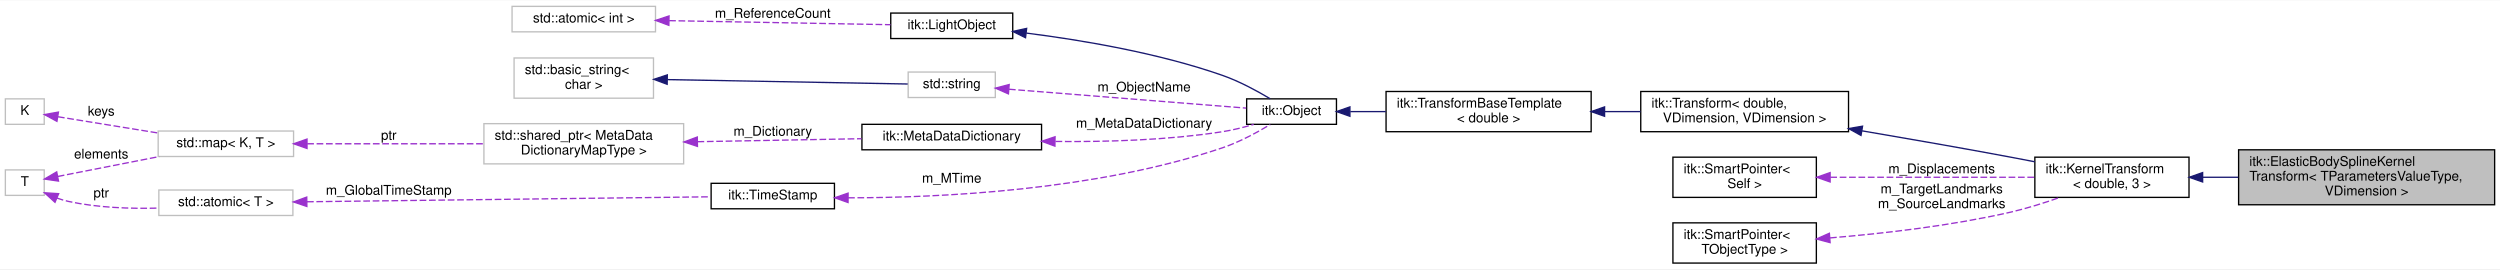
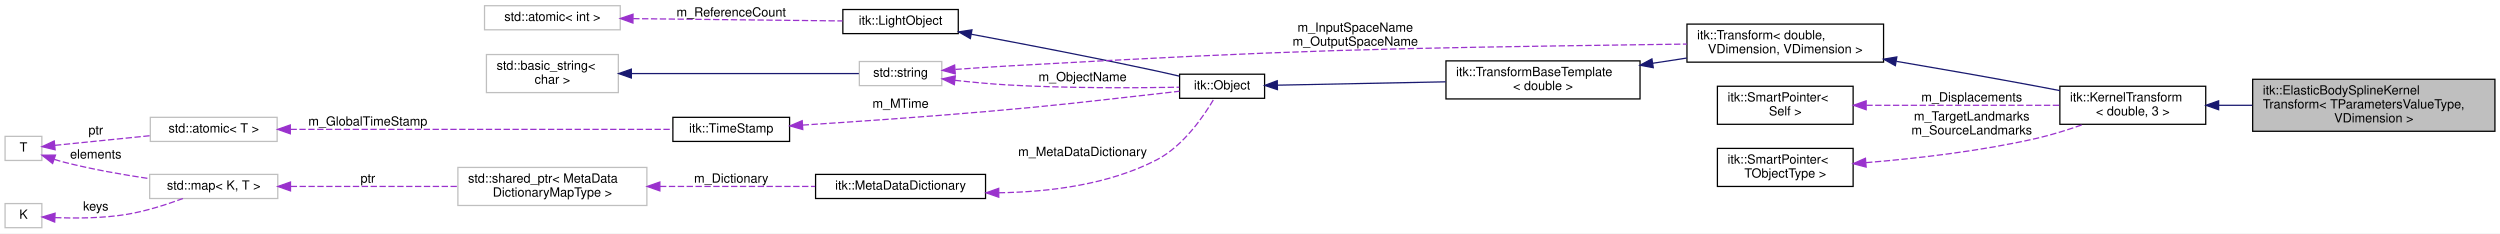
- <svg xmlns="http://www.w3.org/2000/svg" xmlns:xlink="http://www.w3.org/1999/xlink" width="1865pt" height="201pt" viewBox="0.00 0.00 1865.00 200.50">
-   <g id="graph0" class="graph" transform="scale(1 1) rotate(0) translate(4 196.5)">
-     <polygon fill="white" stroke="transparent" points="-4,4 -4,-196.5 1861,-196.5 1861,4 -4,4" />
+ <svg xmlns="http://www.w3.org/2000/svg" xmlns:xlink="http://www.w3.org/1999/xlink" width="1971pt" height="184pt" viewBox="0.00 0.00 1971.00 184.00">
+   <g id="graph0" class="graph" transform="scale(1 1) rotate(0) translate(4 180)">
+     <polygon fill="white" stroke="transparent" points="-4,4 -4,-180 1967,-180 1967,4 -4,4" />
    <g id="node1" class="node">
      <g id="a_node1">
        <a xlink:title="This class defines the elastic body spline (EBS) transformation.">
-           <polygon fill="#bfbfbf" stroke="black" points="1666,-44 1666,-85 1857,-85 1857,-44 1666,-44" />
-           <text text-anchor="start" x="1674" y="-73" font-family="Helvetica,sans-Serif" font-size="10.00">itk::ElasticBodySplineKernel</text>
-           <text text-anchor="start" x="1674" y="-62" font-family="Helvetica,sans-Serif" font-size="10.00">Transform&lt; TParametersValueType,</text>
-           <text text-anchor="middle" x="1761.5" y="-51" font-family="Helvetica,sans-Serif" font-size="10.00"> VDimension &gt;</text>
+           <polygon fill="#bfbfbf" stroke="black" points="1772,-76.5 1772,-117.5 1963,-117.5 1963,-76.5 1772,-76.5" />
+           <text text-anchor="start" x="1780" y="-105.5" font-family="Helvetica,sans-Serif" font-size="10.00">itk::ElasticBodySplineKernel</text>
+           <text text-anchor="start" x="1780" y="-94.5" font-family="Helvetica,sans-Serif" font-size="10.00">Transform&lt; TParametersValueType,</text>
+           <text text-anchor="middle" x="1867.5" y="-83.5" font-family="Helvetica,sans-Serif" font-size="10.00"> VDimension &gt;</text>
        </a>
      </g>
    </g>
    <g id="node2" class="node">
      <g id="a_node2">
        <a xlink:href="classitk_1_1KernelTransform.html" target="_top" xlink:title=" ">
-           <polygon fill="white" stroke="black" points="1514,-49.5 1514,-79.5 1629,-79.5 1629,-49.5 1514,-49.5" />
-           <text text-anchor="start" x="1522" y="-67.5" font-family="Helvetica,sans-Serif" font-size="10.00">itk::KernelTransform</text>
-           <text text-anchor="middle" x="1571.5" y="-56.5" font-family="Helvetica,sans-Serif" font-size="10.00">&lt; double, 3 &gt;</text>
+           <polygon fill="white" stroke="black" points="1620,-82 1620,-112 1735,-112 1735,-82 1620,-82" />
+           <text text-anchor="start" x="1628" y="-100" font-family="Helvetica,sans-Serif" font-size="10.00">itk::KernelTransform</text>
+           <text text-anchor="middle" x="1677.5" y="-89" font-family="Helvetica,sans-Serif" font-size="10.00">&lt; double, 3 &gt;</text>
        </a>
      </g>
    </g>
    <g id="edge1" class="edge">
-       <path fill="none" stroke="midnightblue" d="M1639.4,-64.5C1647.94,-64.5 1656.81,-64.5 1665.69,-64.5" />
-       <polygon fill="midnightblue" stroke="midnightblue" points="1639.16,-61 1629.16,-64.5 1639.16,-68 1639.16,-61" />
+       <path fill="none" stroke="midnightblue" d="M1745.4,-97C1753.94,-97 1762.81,-97 1771.69,-97" />
+       <polygon fill="midnightblue" stroke="midnightblue" points="1745.16,-93.5 1735.16,-97 1745.16,-100.5 1745.16,-93.5" />
    </g>
    <g id="node3" class="node">
      <g id="a_node3">
        <a xlink:href="classitk_1_1Transform.html" target="_top" xlink:title=" ">
-           <polygon fill="white" stroke="black" points="1220,-98.5 1220,-128.5 1375,-128.5 1375,-98.5 1220,-98.5" />
-           <text text-anchor="start" x="1228" y="-116.5" font-family="Helvetica,sans-Serif" font-size="10.00">itk::Transform&lt; double,</text>
-           <text text-anchor="middle" x="1297.5" y="-105.5" font-family="Helvetica,sans-Serif" font-size="10.00"> VDimension, VDimension &gt;</text>
+           <polygon fill="white" stroke="black" points="1326,-131 1326,-161 1481,-161 1481,-131 1326,-131" />
+           <text text-anchor="start" x="1334" y="-149" font-family="Helvetica,sans-Serif" font-size="10.00">itk::Transform&lt; double,</text>
+           <text text-anchor="middle" x="1403.5" y="-138" font-family="Helvetica,sans-Serif" font-size="10.00"> VDimension, VDimension &gt;</text>
        </a>
      </g>
    </g>
    <g id="edge2" class="edge">
-       <path fill="none" stroke="midnightblue" d="M1385.09,-99.14C1419.63,-93.27 1459.74,-86.27 1496,-79.5 1501.84,-78.41 1507.92,-77.24 1513.99,-76.05" />
-       <polygon fill="midnightblue" stroke="midnightblue" points="1384.3,-95.72 1375.03,-100.84 1385.47,-102.62 1384.3,-95.72" />
+       <path fill="none" stroke="midnightblue" d="M1491.09,-131.64C1525.63,-125.77 1565.74,-118.77 1602,-112 1607.84,-110.91 1613.92,-109.74 1619.99,-108.55" />
+       <polygon fill="midnightblue" stroke="midnightblue" points="1490.3,-128.22 1481.03,-133.34 1491.47,-135.12 1490.3,-128.22" />
    </g>
    <g id="node4" class="node">
      <g id="a_node4">
        <a xlink:href="classitk_1_1TransformBaseTemplate.html" target="_top" xlink:title=" ">
-           <polygon fill="white" stroke="black" points="1030,-98.5 1030,-128.5 1183,-128.5 1183,-98.5 1030,-98.5" />
-           <text text-anchor="start" x="1038" y="-116.5" font-family="Helvetica,sans-Serif" font-size="10.00">itk::TransformBaseTemplate</text>
-           <text text-anchor="middle" x="1106.5" y="-105.5" font-family="Helvetica,sans-Serif" font-size="10.00">&lt; double &gt;</text>
+           <polygon fill="white" stroke="black" points="1136,-102 1136,-132 1289,-132 1289,-102 1136,-102" />
+           <text text-anchor="start" x="1144" y="-120" font-family="Helvetica,sans-Serif" font-size="10.00">itk::TransformBaseTemplate</text>
+           <text text-anchor="middle" x="1212.5" y="-109" font-family="Helvetica,sans-Serif" font-size="10.00">&lt; double &gt;</text>
        </a>
      </g>
    </g>
    <g id="edge3" class="edge">
-       <path fill="none" stroke="midnightblue" d="M1193.05,-113.5C1201.99,-113.5 1211.04,-113.5 1219.87,-113.5" />
-       <polygon fill="midnightblue" stroke="midnightblue" points="1193.01,-110 1183.01,-113.5 1193.01,-117 1193.01,-110" />
+       <path fill="none" stroke="midnightblue" d="M1299.05,-130.13C1307.99,-131.5 1317.04,-132.89 1325.87,-134.24" />
+       <polygon fill="midnightblue" stroke="midnightblue" points="1299.43,-126.64 1289.01,-128.59 1298.37,-133.56 1299.43,-126.64" />
    </g>
    <g id="node5" class="node">
      <g id="a_node5">
        <a xlink:href="classitk_1_1Object.html" target="_top" xlink:title="Base class for most ITK classes.">
-           <polygon fill="white" stroke="black" points="926,-104 926,-123 993,-123 993,-104 926,-104" />
-           <text text-anchor="middle" x="959.5" y="-111" font-family="Helvetica,sans-Serif" font-size="10.00">itk::Object</text>
+           <polygon fill="white" stroke="black" points="926,-102.5 926,-121.5 993,-121.5 993,-102.5 926,-102.5" />
+           <text text-anchor="middle" x="959.5" y="-109.5" font-family="Helvetica,sans-Serif" font-size="10.00">itk::Object</text>
        </a>
      </g>
    </g>
    <g id="edge4" class="edge">
-       <path fill="none" stroke="midnightblue" d="M1003.29,-113.5C1011.68,-113.5 1020.72,-113.5 1029.82,-113.5" />
-       <polygon fill="midnightblue" stroke="midnightblue" points="1003.04,-110 993.04,-113.5 1003.04,-117 1003.04,-110" />
+       <path fill="none" stroke="midnightblue" d="M1003.28,-112.85C1039.53,-113.57 1092.38,-114.63 1135.76,-115.49" />
+       <polygon fill="midnightblue" stroke="midnightblue" points="1003.12,-109.35 993.06,-112.65 1002.98,-116.35 1003.12,-109.35" />
    </g>
    <g id="node6" class="node">
      <g id="a_node6">
        <a xlink:href="classitk_1_1LightObject.html" target="_top" xlink:title="Light weight base class for most itk classes.">
-           <polygon fill="white" stroke="black" points="660.5,-168 660.5,-187 751.5,-187 751.5,-168 660.5,-168" />
-           <text text-anchor="middle" x="706" y="-175" font-family="Helvetica,sans-Serif" font-size="10.00">itk::LightObject</text>
+           <polygon fill="white" stroke="black" points="660.5,-153.5 660.5,-172.5 751.5,-172.5 751.5,-153.5 660.5,-153.5" />
+           <text text-anchor="middle" x="706" y="-160.5" font-family="Helvetica,sans-Serif" font-size="10.00">itk::LightObject</text>
        </a>
      </g>
    </g>
    <g id="edge5" class="edge">
-       <path fill="none" stroke="midnightblue" d="M761.62,-172.07C802.72,-166.88 859.99,-157.3 908,-140.5 920.57,-136.1 933.82,-128.91 943.59,-123.05" />
-       <polygon fill="midnightblue" stroke="midnightblue" points="761.04,-168.61 751.53,-173.29 761.88,-175.56 761.04,-168.61" />
+       <path fill="none" stroke="midnightblue" d="M761.75,-153.01C802.24,-145.47 858.67,-134.64 908,-124 913.81,-122.75 919.99,-121.34 925.95,-119.95" />
+       <polygon fill="midnightblue" stroke="midnightblue" points="761.01,-149.59 751.82,-154.86 762.29,-156.47 761.01,-149.59" />
    </g>
    <g id="node7" class="node">
      <g id="a_node7">
        <a xlink:title=" ">
-           <polygon fill="white" stroke="#bfbfbf" points="378,-173 378,-192 485,-192 485,-173 378,-173" />
-           <text text-anchor="middle" x="431.5" y="-180" font-family="Helvetica,sans-Serif" font-size="10.00">std::atomic&lt; int &gt;</text>
+           <polygon fill="white" stroke="#bfbfbf" points="378,-156.5 378,-175.5 485,-175.5 485,-156.5 378,-156.5" />
+           <text text-anchor="middle" x="431.5" y="-163.5" font-family="Helvetica,sans-Serif" font-size="10.00">std::atomic&lt; int &gt;</text>
        </a>
      </g>
    </g>
    <g id="edge6" class="edge">
-       <path fill="none" stroke="#9a32cd" stroke-dasharray="5,2" d="M495.18,-181.35C545.64,-180.42 615.33,-179.15 660.29,-178.32" />
-       <polygon fill="#9a32cd" stroke="#9a32cd" points="494.97,-177.85 485.04,-181.54 495.1,-184.85 494.97,-177.85" />
-       <text text-anchor="middle" x="572.5" y="-183.5" font-family="Helvetica,sans-Serif" font-size="10.00"> m_ReferenceCount</text>
+       <path fill="none" stroke="#9a32cd" stroke-dasharray="5,2" d="M495.18,-165.31C545.64,-164.75 615.33,-163.99 660.29,-163.49" />
+       <polygon fill="#9a32cd" stroke="#9a32cd" points="495,-161.81 485.04,-165.42 495.08,-168.81 495,-161.81" />
+       <text text-anchor="middle" x="572.5" y="-167" font-family="Helvetica,sans-Serif" font-size="10.00"> m_ReferenceCount</text>
    </g>
    <g id="node8" class="node">
      <g id="a_node8">
        <a xlink:title="STL class.">
-           <polygon fill="white" stroke="#bfbfbf" points="673.5,-124 673.5,-143 738.5,-143 738.5,-124 673.5,-124" />
-           <text text-anchor="middle" x="706" y="-131" font-family="Helvetica,sans-Serif" font-size="10.00">std::string</text>
-         </a>
-       </g>
+           <polygon fill="white" stroke="#bfbfbf" points="673.5,-112.5 673.5,-131.5 738.5,-131.5 738.5,-112.5 673.5,-112.5" />
+           <text text-anchor="middle" x="706" y="-119.5" font-family="Helvetica,sans-Serif" font-size="10.00">std::string</text>
+         </a>
+       </g>
+     </g>
+     <g id="edge17" class="edge">
+       <path fill="none" stroke="#9a32cd" stroke-dasharray="5,2" d="M749.24,-125.27C762.59,-126.24 777.41,-127.24 791,-128 1020.1,-140.83 1077.56,-141.79 1307,-145 1313.13,-145.09 1319.49,-145.17 1325.88,-145.25" />
+       <polygon fill="#9a32cd" stroke="#9a32cd" points="749.13,-121.75 738.9,-124.51 748.61,-128.74 749.13,-121.75" />
+       <text text-anchor="middle" x="1064.5" y="-155" font-family="Helvetica,sans-Serif" font-size="10.00"> m_InputSpaceName</text>
+       <text text-anchor="middle" x="1064.5" y="-144" font-family="Helvetica,sans-Serif" font-size="10.00">m_OutputSpaceName</text>
    </g>
    <g id="edge7" class="edge">
-       <path fill="none" stroke="#9a32cd" stroke-dasharray="5,2" d="M748.68,-130.19C798.33,-126.24 880.24,-119.72 925.64,-116.11" />
-       <polygon fill="#9a32cd" stroke="#9a32cd" points="748.29,-126.71 738.6,-130.99 748.84,-133.68 748.29,-126.71" />
-       <text text-anchor="middle" x="849.5" y="-128.5" font-family="Helvetica,sans-Serif" font-size="10.00"> m_ObjectName</text>
+       <path fill="none" stroke="#9a32cd" stroke-dasharray="5,2" d="M748.79,-116.68C762.24,-115.2 777.23,-113.78 791,-113 837.75,-110.36 891.94,-110.65 925.73,-111.22" />
+       <polygon fill="#9a32cd" stroke="#9a32cd" points="748.38,-113.21 738.85,-117.82 749.18,-120.16 748.38,-113.21" />
+       <text text-anchor="middle" x="849.5" y="-116" font-family="Helvetica,sans-Serif" font-size="10.00"> m_ObjectName</text>
    </g>
    <g id="node9" class="node">
      <g id="a_node9">
        <a xlink:title="STL class.">
-           <polygon fill="white" stroke="#bfbfbf" points="379.5,-123.5 379.5,-153.5 483.5,-153.5 483.5,-123.5 379.5,-123.5" />
-           <text text-anchor="start" x="387.5" y="-141.5" font-family="Helvetica,sans-Serif" font-size="10.00">std::basic_string&lt;</text>
-           <text text-anchor="middle" x="431.5" y="-130.5" font-family="Helvetica,sans-Serif" font-size="10.00"> char &gt;</text>
+           <polygon fill="white" stroke="#bfbfbf" points="379.5,-107 379.5,-137 483.5,-137 483.5,-107 379.5,-107" />
+           <text text-anchor="start" x="387.5" y="-125" font-family="Helvetica,sans-Serif" font-size="10.00">std::basic_string&lt;</text>
+           <text text-anchor="middle" x="431.5" y="-114" font-family="Helvetica,sans-Serif" font-size="10.00"> char &gt;</text>
        </a>
      </g>
    </g>
    <g id="edge8" class="edge">
-       <path fill="none" stroke="midnightblue" d="M493.85,-137.37C549.49,-136.35 629.3,-134.89 673.14,-134.08" />
-       <polygon fill="midnightblue" stroke="midnightblue" points="493.69,-133.88 483.76,-137.56 493.82,-140.88 493.69,-133.88" />
+       <path fill="none" stroke="midnightblue" d="M493.85,-122C549.49,-122 629.3,-122 673.14,-122" />
+       <polygon fill="midnightblue" stroke="midnightblue" points="493.76,-118.5 483.76,-122 493.76,-125.5 493.76,-118.5" />
    </g>
    <g id="node10" class="node">
      <g id="a_node10">
        <a xlink:href="classitk_1_1MetaDataDictionary.html" target="_top" xlink:title="Provides a mechanism for storing a collection of arbitrary data types.">
-           <polygon fill="white" stroke="black" points="639,-85 639,-104 773,-104 773,-85 639,-85" />
-           <text text-anchor="middle" x="706" y="-92" font-family="Helvetica,sans-Serif" font-size="10.00">itk::MetaDataDictionary</text>
+           <polygon fill="white" stroke="black" points="639,-23.5 639,-42.5 773,-42.5 773,-23.5 639,-23.5" />
+           <text text-anchor="middle" x="706" y="-30.5" font-family="Helvetica,sans-Serif" font-size="10.00">itk::MetaDataDictionary</text>
        </a>
      </g>
    </g>
    <g id="edge9" class="edge">
-       <path fill="none" stroke="#9a32cd" stroke-dasharray="5,2" d="M783.42,-91.22C821.13,-90.82 867.18,-92.15 908,-98.5 915.68,-99.69 923.83,-101.75 931.29,-103.96" />
-       <polygon fill="#9a32cd" stroke="#9a32cd" points="782.96,-87.73 773.02,-91.38 783.07,-94.72 782.96,-87.73" />
-       <text text-anchor="middle" x="849.5" y="-101.5" font-family="Helvetica,sans-Serif" font-size="10.00"> m_MetaDataDictionary</text>
+       <path fill="none" stroke="#9a32cd" stroke-dasharray="5,2" d="M783.45,-28.02C822.67,-28.58 870.05,-34.28 908,-54 929.09,-64.96 945.27,-88.72 953.17,-102.18" />
+       <polygon fill="#9a32cd" stroke="#9a32cd" points="783.41,-24.52 773.4,-27.98 783.39,-31.52 783.41,-24.52" />
+       <text text-anchor="middle" x="849.5" y="-57" font-family="Helvetica,sans-Serif" font-size="10.00"> m_MetaDataDictionary</text>
    </g>
    <g id="node11" class="node">
      <g id="a_node11">
        <a xlink:title=" ">
-           <polygon fill="white" stroke="#bfbfbf" points="357,-74.5 357,-104.5 506,-104.5 506,-74.5 357,-74.5" />
-           <text text-anchor="start" x="365" y="-92.5" font-family="Helvetica,sans-Serif" font-size="10.00">std::shared_ptr&lt; MetaData</text>
-           <text text-anchor="middle" x="431.5" y="-81.5" font-family="Helvetica,sans-Serif" font-size="10.00">DictionaryMapType &gt;</text>
+           <polygon fill="white" stroke="#bfbfbf" points="357,-18 357,-48 506,-48 506,-18 357,-18" />
+           <text text-anchor="start" x="365" y="-36" font-family="Helvetica,sans-Serif" font-size="10.00">std::shared_ptr&lt; MetaData</text>
+           <text text-anchor="middle" x="431.5" y="-25" font-family="Helvetica,sans-Serif" font-size="10.00">DictionaryMapType &gt;</text>
        </a>
      </g>
    </g>
    <g id="edge10" class="edge">
-       <path fill="none" stroke="#9a32cd" stroke-dasharray="5,2" d="M516.34,-91.04C555.65,-91.76 601.82,-92.61 638.65,-93.28" />
-       <polygon fill="#9a32cd" stroke="#9a32cd" points="516.3,-87.54 506.24,-90.85 516.18,-94.54 516.3,-87.54" />
-       <text text-anchor="middle" x="572.5" y="-95.5" font-family="Helvetica,sans-Serif" font-size="10.00"> m_Dictionary</text>
+       <path fill="none" stroke="#9a32cd" stroke-dasharray="5,2" d="M516.34,-33C555.65,-33 601.82,-33 638.65,-33" />
+       <polygon fill="#9a32cd" stroke="#9a32cd" points="516.24,-29.5 506.24,-33 516.24,-36.5 516.24,-29.5" />
+       <text text-anchor="middle" x="572.5" y="-36" font-family="Helvetica,sans-Serif" font-size="10.00"> m_Dictionary</text>
    </g>
    <g id="node12" class="node">
      <g id="a_node12">
        <a xlink:title="STL class.">
-           <polygon fill="white" stroke="#bfbfbf" points="114,-80 114,-99 215,-99 215,-80 114,-80" />
-           <text text-anchor="middle" x="164.5" y="-87" font-family="Helvetica,sans-Serif" font-size="10.00">std::map&lt; K, T &gt;</text>
+           <polygon fill="white" stroke="#bfbfbf" points="114,-23.5 114,-42.5 215,-42.5 215,-23.5 114,-23.5" />
+           <text text-anchor="middle" x="164.5" y="-30.5" font-family="Helvetica,sans-Serif" font-size="10.00">std::map&lt; K, T &gt;</text>
        </a>
      </g>
    </g>
    <g id="edge11" class="edge">
-       <path fill="none" stroke="#9a32cd" stroke-dasharray="5,2" d="M225.18,-89.5C264.19,-89.5 315.41,-89.5 356.93,-89.5" />
-       <polygon fill="#9a32cd" stroke="#9a32cd" points="225.03,-86 215.03,-89.5 225.03,-93 225.03,-86" />
-       <text text-anchor="middle" x="286" y="-92.5" font-family="Helvetica,sans-Serif" font-size="10.00"> ptr</text>
+       <path fill="none" stroke="#9a32cd" stroke-dasharray="5,2" d="M225.18,-33C264.19,-33 315.41,-33 356.93,-33" />
+       <polygon fill="#9a32cd" stroke="#9a32cd" points="225.03,-29.5 215.03,-33 225.03,-36.5 225.03,-29.5" />
+       <text text-anchor="middle" x="286" y="-36" font-family="Helvetica,sans-Serif" font-size="10.00"> ptr</text>
    </g>
    <g id="node13" class="node">
      <g id="a_node13">
        <a xlink:title=" ">
-           <polygon fill="white" stroke="#bfbfbf" points="0,-104 0,-123 29,-123 29,-104 0,-104" />
-           <text text-anchor="middle" x="14.5" y="-111" font-family="Helvetica,sans-Serif" font-size="10.00">K</text>
+           <polygon fill="white" stroke="#bfbfbf" points="0,-0.5 0,-19.5 29,-19.5 29,-0.5 0,-0.5" />
+           <text text-anchor="middle" x="14.5" y="-7.5" font-family="Helvetica,sans-Serif" font-size="10.00">K</text>
        </a>
      </g>
    </g>
    <g id="edge12" class="edge">
-       <path fill="none" stroke="#9a32cd" stroke-dasharray="5,2" d="M39.24,-109.65C59.28,-106.4 88.63,-101.64 113.78,-97.56" />
-       <polygon fill="#9a32cd" stroke="#9a32cd" points="38.47,-106.23 29.16,-111.29 39.59,-113.14 38.47,-106.23" />
-       <text text-anchor="middle" x="71.5" y="-110.5" font-family="Helvetica,sans-Serif" font-size="10.00"> keys</text>
+       <path fill="none" stroke="#9a32cd" stroke-dasharray="5,2" d="M39.44,-8.42C55.54,-7.81 77.18,-7.89 96,-11 111.08,-13.49 127.39,-18.73 140.2,-23.47" />
+       <polygon fill="#9a32cd" stroke="#9a32cd" points="39.1,-4.93 29.28,-8.92 39.44,-11.92 39.1,-4.93" />
+       <text text-anchor="middle" x="71.5" y="-14" font-family="Helvetica,sans-Serif" font-size="10.00"> keys</text>
    </g>
    <g id="node14" class="node">
      <g id="a_node14">
        <a xlink:title=" ">
-           <polygon fill="white" stroke="#bfbfbf" points="0,-51 0,-70 29,-70 29,-51 0,-51" />
-           <text text-anchor="middle" x="14.5" y="-58" font-family="Helvetica,sans-Serif" font-size="10.00">T</text>
+           <polygon fill="white" stroke="#bfbfbf" points="0,-53.5 0,-72.5 29,-72.5 29,-53.5 0,-53.5" />
+           <text text-anchor="middle" x="14.5" y="-60.5" font-family="Helvetica,sans-Serif" font-size="10.00">T</text>
        </a>
      </g>
    </g>
    <g id="edge13" class="edge">
-       <path fill="none" stroke="#9a32cd" stroke-dasharray="5,2" d="M39.09,-65.12C59.39,-69.1 89.35,-74.97 114.78,-79.95" />
-       <polygon fill="#9a32cd" stroke="#9a32cd" points="39.64,-61.66 29.16,-63.18 38.3,-68.53 39.64,-61.66" />
-       <text text-anchor="middle" x="71.5" y="-78.5" font-family="Helvetica,sans-Serif" font-size="10.00"> elements</text>
+       <path fill="none" stroke="#9a32cd" stroke-dasharray="5,2" d="M38.75,-54.37C41.51,-53.5 44.3,-52.69 47,-52 68.65,-46.5 92.98,-42.24 113.79,-39.16" />
+       <polygon fill="#9a32cd" stroke="#9a32cd" points="37.47,-51.11 29.14,-57.65 39.74,-57.73 37.47,-51.11" />
+       <text text-anchor="middle" x="71.5" y="-55" font-family="Helvetica,sans-Serif" font-size="10.00"> elements</text>
    </g>
    <g id="node16" class="node">
      <g id="a_node16">
        <a xlink:title="STL class.">
-           <polygon fill="white" stroke="#bfbfbf" points="114.5,-36 114.5,-55 214.5,-55 214.5,-36 114.5,-36" />
-           <text text-anchor="middle" x="164.5" y="-43" font-family="Helvetica,sans-Serif" font-size="10.00">std::atomic&lt; T &gt;</text>
+           <polygon fill="white" stroke="#bfbfbf" points="114.5,-68.5 114.5,-87.5 214.5,-87.5 214.5,-68.5 114.5,-68.5" />
+           <text text-anchor="middle" x="164.5" y="-75.5" font-family="Helvetica,sans-Serif" font-size="10.00">std::atomic&lt; T &gt;</text>
        </a>
      </g>
    </g>
    <g id="edge16" class="edge">
-       <path fill="none" stroke="#9a32cd" stroke-dasharray="5,2" d="M38.4,-49.04C41.24,-48.01 44.15,-47.12 47,-46.5 68.74,-41.79 93.31,-40.94 114.26,-41.51" />
-       <polygon fill="#9a32cd" stroke="#9a32cd" points="37.03,-45.82 29.19,-52.95 39.77,-52.27 37.03,-45.82" />
-       <text text-anchor="middle" x="71.5" y="-49.5" font-family="Helvetica,sans-Serif" font-size="10.00"> ptr</text>
+       <path fill="none" stroke="#9a32cd" stroke-dasharray="5,2" d="M39.33,-65.42C59.54,-67.46 89.19,-70.47 114.45,-73.03" />
+       <polygon fill="#9a32cd" stroke="#9a32cd" points="39.46,-61.91 29.16,-64.38 38.75,-68.87 39.46,-61.91" />
+       <text text-anchor="middle" x="71.5" y="-74" font-family="Helvetica,sans-Serif" font-size="10.00"> ptr</text>
    </g>
    <g id="node15" class="node">
      <g id="a_node15">
        <a xlink:href="classitk_1_1TimeStamp.html" target="_top" xlink:title="Generate a unique, increasing time value.">
-           <polygon fill="white" stroke="black" points="526.5,-41 526.5,-60 618.5,-60 618.5,-41 526.5,-41" />
-           <text text-anchor="middle" x="572.5" y="-48" font-family="Helvetica,sans-Serif" font-size="10.00">itk::TimeStamp</text>
+           <polygon fill="white" stroke="black" points="526.5,-68.5 526.5,-87.5 618.5,-87.5 618.5,-68.5 526.5,-68.5" />
+           <text text-anchor="middle" x="572.5" y="-75.5" font-family="Helvetica,sans-Serif" font-size="10.00">itk::TimeStamp</text>
        </a>
      </g>
    </g>
    <g id="edge14" class="edge">
-       <path fill="none" stroke="#9a32cd" stroke-dasharray="5,2" d="M628.67,-49.18C696.29,-49.2 813.54,-54.54 908,-86.5 920.62,-90.77 933.86,-97.97 943.62,-103.86" />
-       <polygon fill="#9a32cd" stroke="#9a32cd" points="628.64,-45.68 618.65,-49.22 628.67,-52.68 628.64,-45.68" />
-       <text text-anchor="middle" x="706" y="-60.5" font-family="Helvetica,sans-Serif" font-size="10.00"> m_MTime</text>
+       <path fill="none" stroke="#9a32cd" stroke-dasharray="5,2" d="M628.79,-81.38C668.86,-83.96 724.31,-87.77 773,-92 833.1,-97.22 848.05,-99.33 908,-106 913.79,-106.64 919.95,-107.36 925.91,-108.06" />
+       <polygon fill="#9a32cd" stroke="#9a32cd" points="628.9,-77.88 618.7,-80.74 628.45,-84.87 628.9,-77.88" />
+       <text text-anchor="middle" x="706" y="-95" font-family="Helvetica,sans-Serif" font-size="10.00"> m_MTime</text>
    </g>
    <g id="edge15" class="edge">
-       <path fill="none" stroke="#9a32cd" stroke-dasharray="5,2" d="M225.03,-46.23C306.93,-47.24 452.57,-49.04 526.2,-49.94" />
-       <polygon fill="#9a32cd" stroke="#9a32cd" points="224.92,-42.73 214.88,-46.11 224.83,-49.73 224.92,-42.73" />
-       <text text-anchor="middle" x="286" y="-51.5" font-family="Helvetica,sans-Serif" font-size="10.00"> m_GlobalTimeStamp</text>
+       <path fill="none" stroke="#9a32cd" stroke-dasharray="5,2" d="M225.03,-78C306.93,-78 452.57,-78 526.2,-78" />
+       <polygon fill="#9a32cd" stroke="#9a32cd" points="224.88,-74.5 214.88,-78 224.88,-81.5 224.88,-74.5" />
+       <text text-anchor="middle" x="286" y="-81" font-family="Helvetica,sans-Serif" font-size="10.00"> m_GlobalTimeStamp</text>
    </g>
    <g id="node17" class="node">
      <g id="a_node17">
        <a xlink:href="classitk_1_1SmartPointer.html" target="_top" xlink:title=" ">
-           <polygon fill="white" stroke="black" points="1244,-49.5 1244,-79.5 1351,-79.5 1351,-49.5 1244,-49.5" />
-           <text text-anchor="start" x="1252" y="-67.5" font-family="Helvetica,sans-Serif" font-size="10.00">itk::SmartPointer&lt;</text>
-           <text text-anchor="middle" x="1297.5" y="-56.5" font-family="Helvetica,sans-Serif" font-size="10.00"> Self &gt;</text>
-         </a>
-       </g>
-     </g>
-     <g id="edge17" class="edge">
-       <path fill="none" stroke="#9a32cd" stroke-dasharray="5,2" d="M1361.41,-64.5C1407.37,-64.5 1469.18,-64.5 1513.66,-64.5" />
-       <polygon fill="#9a32cd" stroke="#9a32cd" points="1361.27,-61 1351.27,-64.5 1361.27,-68 1361.27,-61" />
-       <text text-anchor="middle" x="1444.5" y="-67.5" font-family="Helvetica,sans-Serif" font-size="10.00"> m_Displacements</text>
+           <polygon fill="white" stroke="black" points="1350,-82 1350,-112 1457,-112 1457,-82 1350,-82" />
+           <text text-anchor="start" x="1358" y="-100" font-family="Helvetica,sans-Serif" font-size="10.00">itk::SmartPointer&lt;</text>
+           <text text-anchor="middle" x="1403.5" y="-89" font-family="Helvetica,sans-Serif" font-size="10.00"> Self &gt;</text>
+         </a>
+       </g>
+     </g>
+     <g id="edge18" class="edge">
+       <path fill="none" stroke="#9a32cd" stroke-dasharray="5,2" d="M1467.41,-97C1513.37,-97 1575.18,-97 1619.66,-97" />
+       <polygon fill="#9a32cd" stroke="#9a32cd" points="1467.27,-93.5 1457.27,-97 1467.27,-100.5 1467.27,-93.5" />
+       <text text-anchor="middle" x="1550.5" y="-100" font-family="Helvetica,sans-Serif" font-size="10.00"> m_Displacements</text>
    </g>
    <g id="node18" class="node">
      <g id="a_node18">
        <a xlink:href="classitk_1_1SmartPointer.html" target="_top" xlink:title="Implements transparent reference counting.">
-           <polygon fill="white" stroke="black" points="1244,-0.5 1244,-30.5 1351,-30.5 1351,-0.5 1244,-0.5" />
-           <text text-anchor="start" x="1252" y="-18.5" font-family="Helvetica,sans-Serif" font-size="10.00">itk::SmartPointer&lt;</text>
-           <text text-anchor="middle" x="1297.5" y="-7.5" font-family="Helvetica,sans-Serif" font-size="10.00"> TObjectType &gt;</text>
-         </a>
-       </g>
-     </g>
-     <g id="edge18" class="edge">
-       <path fill="none" stroke="#9a32cd" stroke-dasharray="5,2" d="M1361.2,-19.27C1400.32,-22.48 1451.53,-28.28 1496,-38.5 1508.15,-41.29 1521.08,-45.38 1532.69,-49.5" />
-       <polygon fill="#9a32cd" stroke="#9a32cd" points="1361.26,-15.76 1351.01,-18.46 1360.71,-22.74 1361.26,-15.76" />
-       <text text-anchor="middle" x="1444.5" y="-52.5" font-family="Helvetica,sans-Serif" font-size="10.00"> m_TargetLandmarks</text>
-       <text text-anchor="middle" x="1444.5" y="-41.5" font-family="Helvetica,sans-Serif" font-size="10.00">m_SourceLandmarks</text>
+           <polygon fill="white" stroke="black" points="1350,-33 1350,-63 1457,-63 1457,-33 1350,-33" />
+           <text text-anchor="start" x="1358" y="-51" font-family="Helvetica,sans-Serif" font-size="10.00">itk::SmartPointer&lt;</text>
+           <text text-anchor="middle" x="1403.5" y="-40" font-family="Helvetica,sans-Serif" font-size="10.00"> TObjectType &gt;</text>
+         </a>
+       </g>
+     </g>
+     <g id="edge19" class="edge">
+       <path fill="none" stroke="#9a32cd" stroke-dasharray="5,2" d="M1467.2,-51.77C1506.32,-54.98 1557.53,-60.78 1602,-71 1614.15,-73.79 1627.08,-77.88 1638.69,-82" />
+       <polygon fill="#9a32cd" stroke="#9a32cd" points="1467.26,-48.26 1457.01,-50.96 1466.71,-55.24 1467.26,-48.26" />
+       <text text-anchor="middle" x="1550.5" y="-85" font-family="Helvetica,sans-Serif" font-size="10.00"> m_TargetLandmarks</text>
+       <text text-anchor="middle" x="1550.5" y="-74" font-family="Helvetica,sans-Serif" font-size="10.00">m_SourceLandmarks</text>
    </g>
  </g>
</svg>
